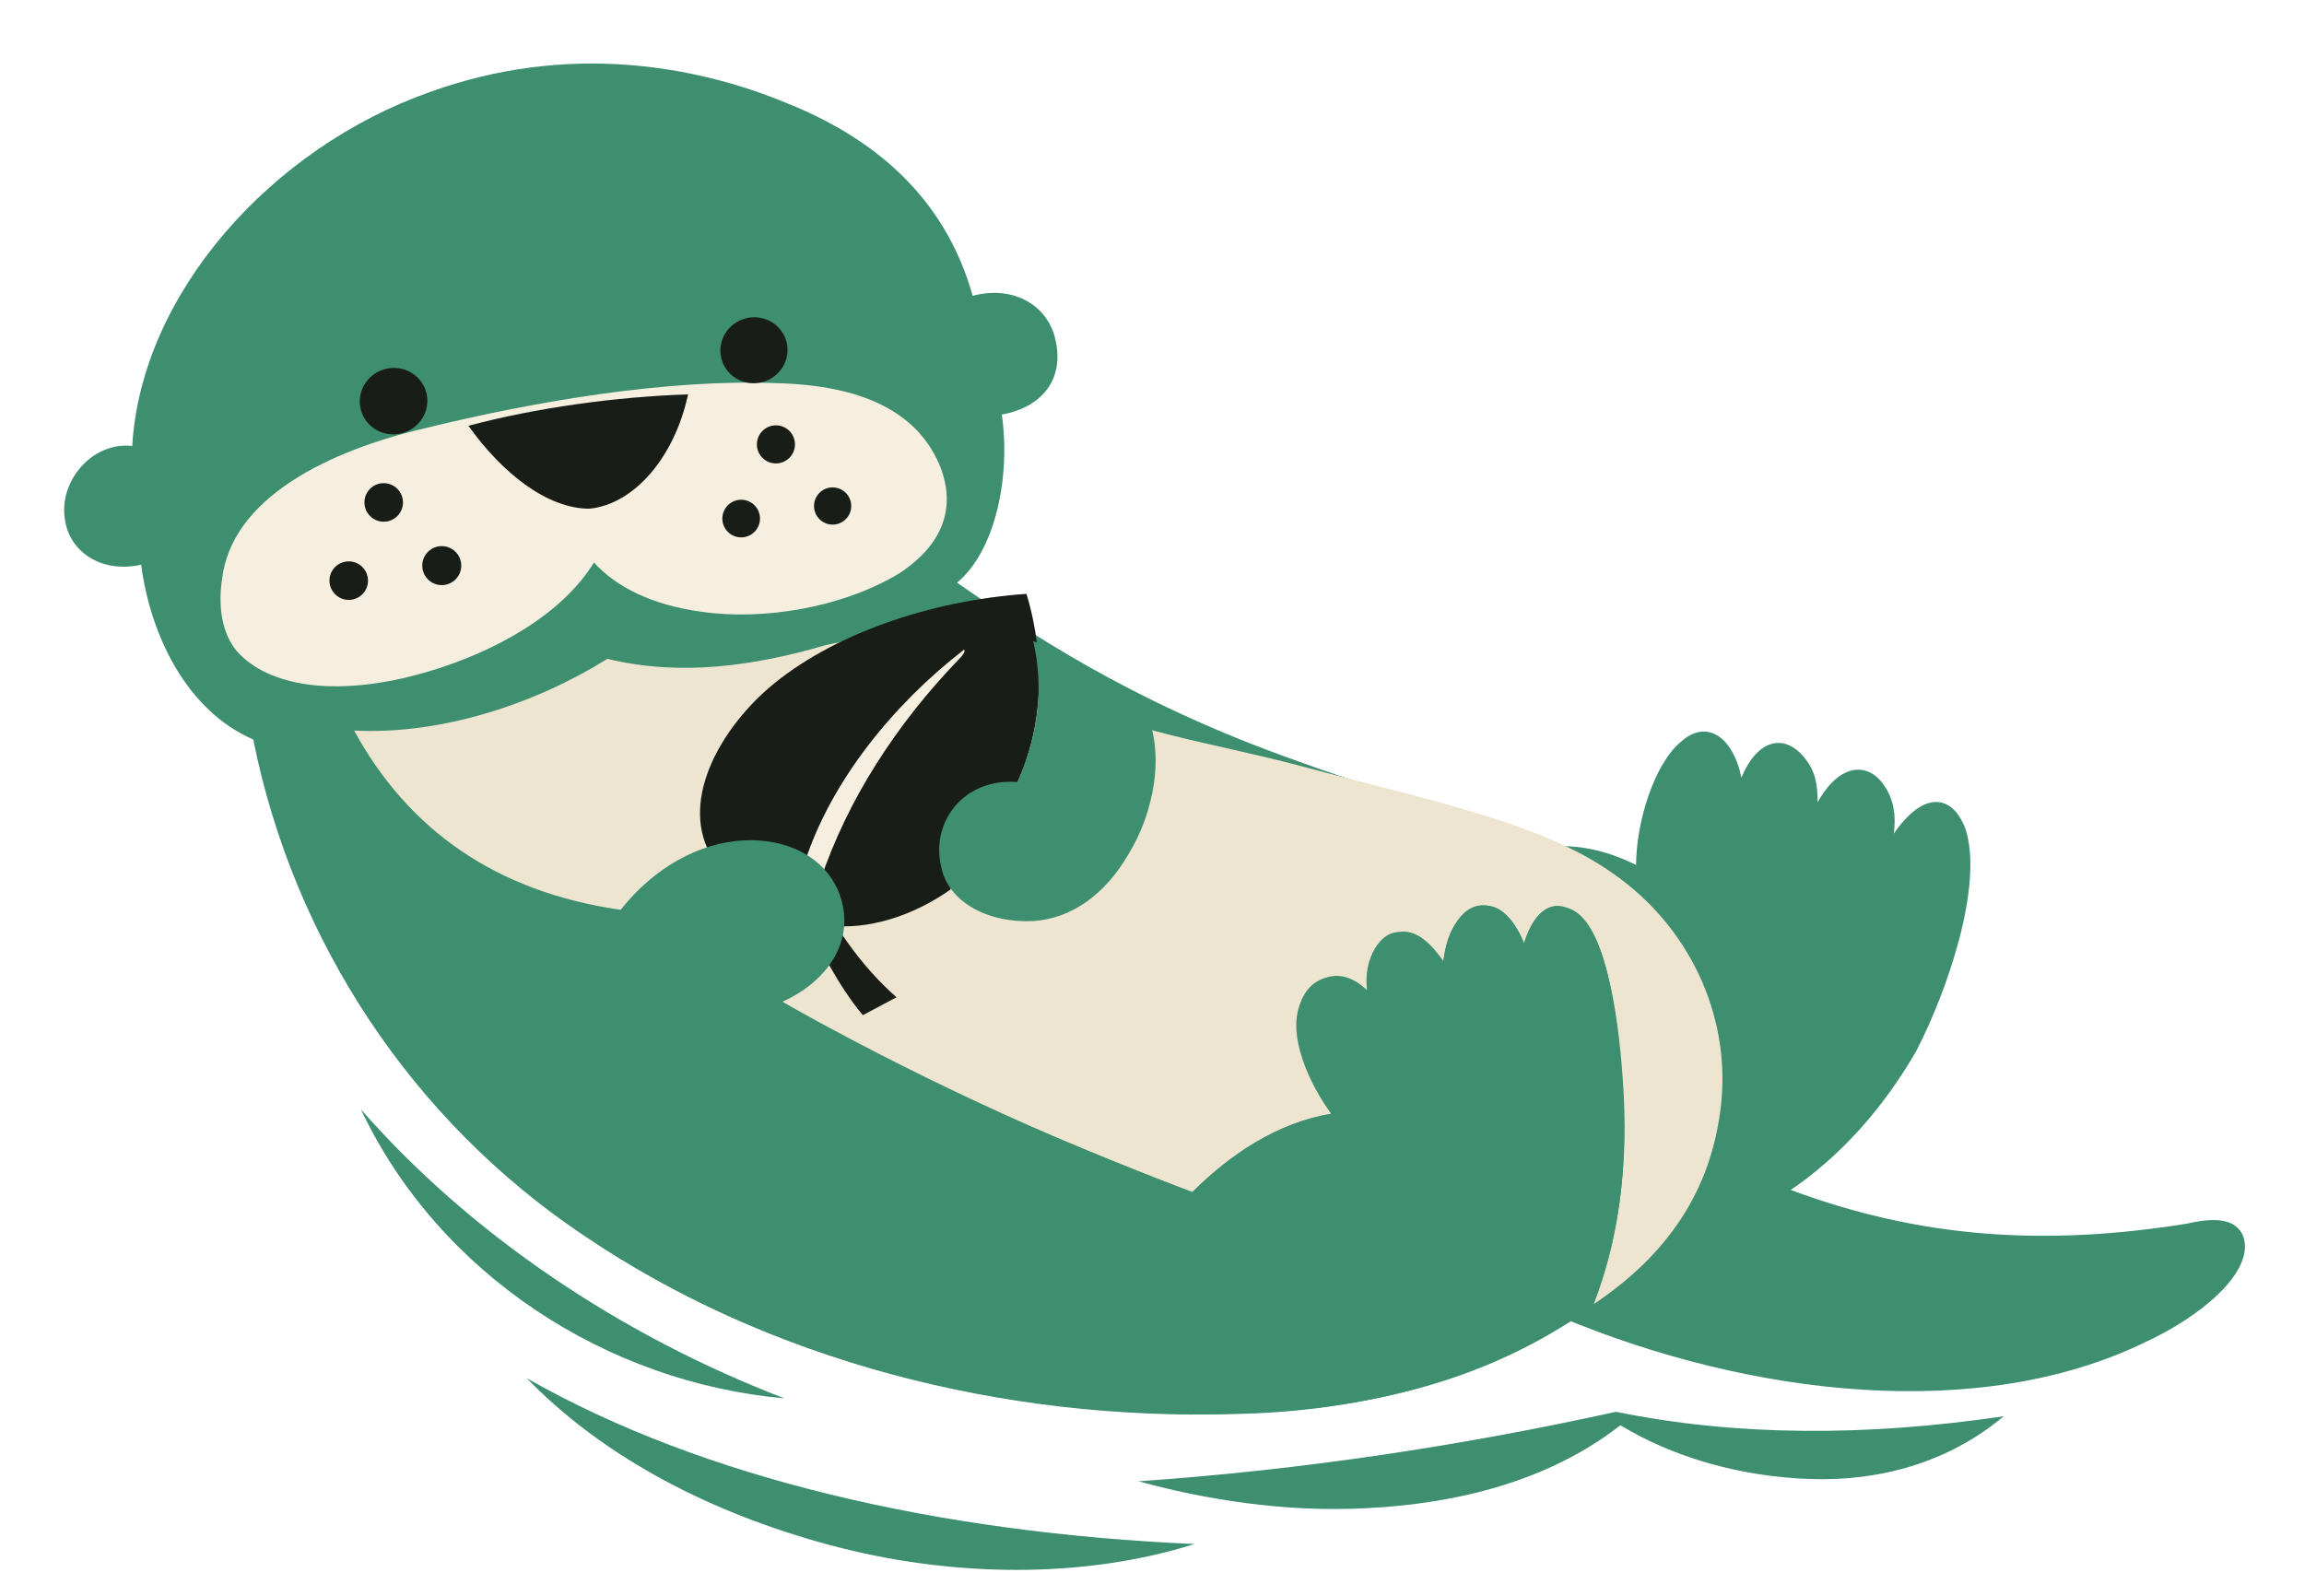
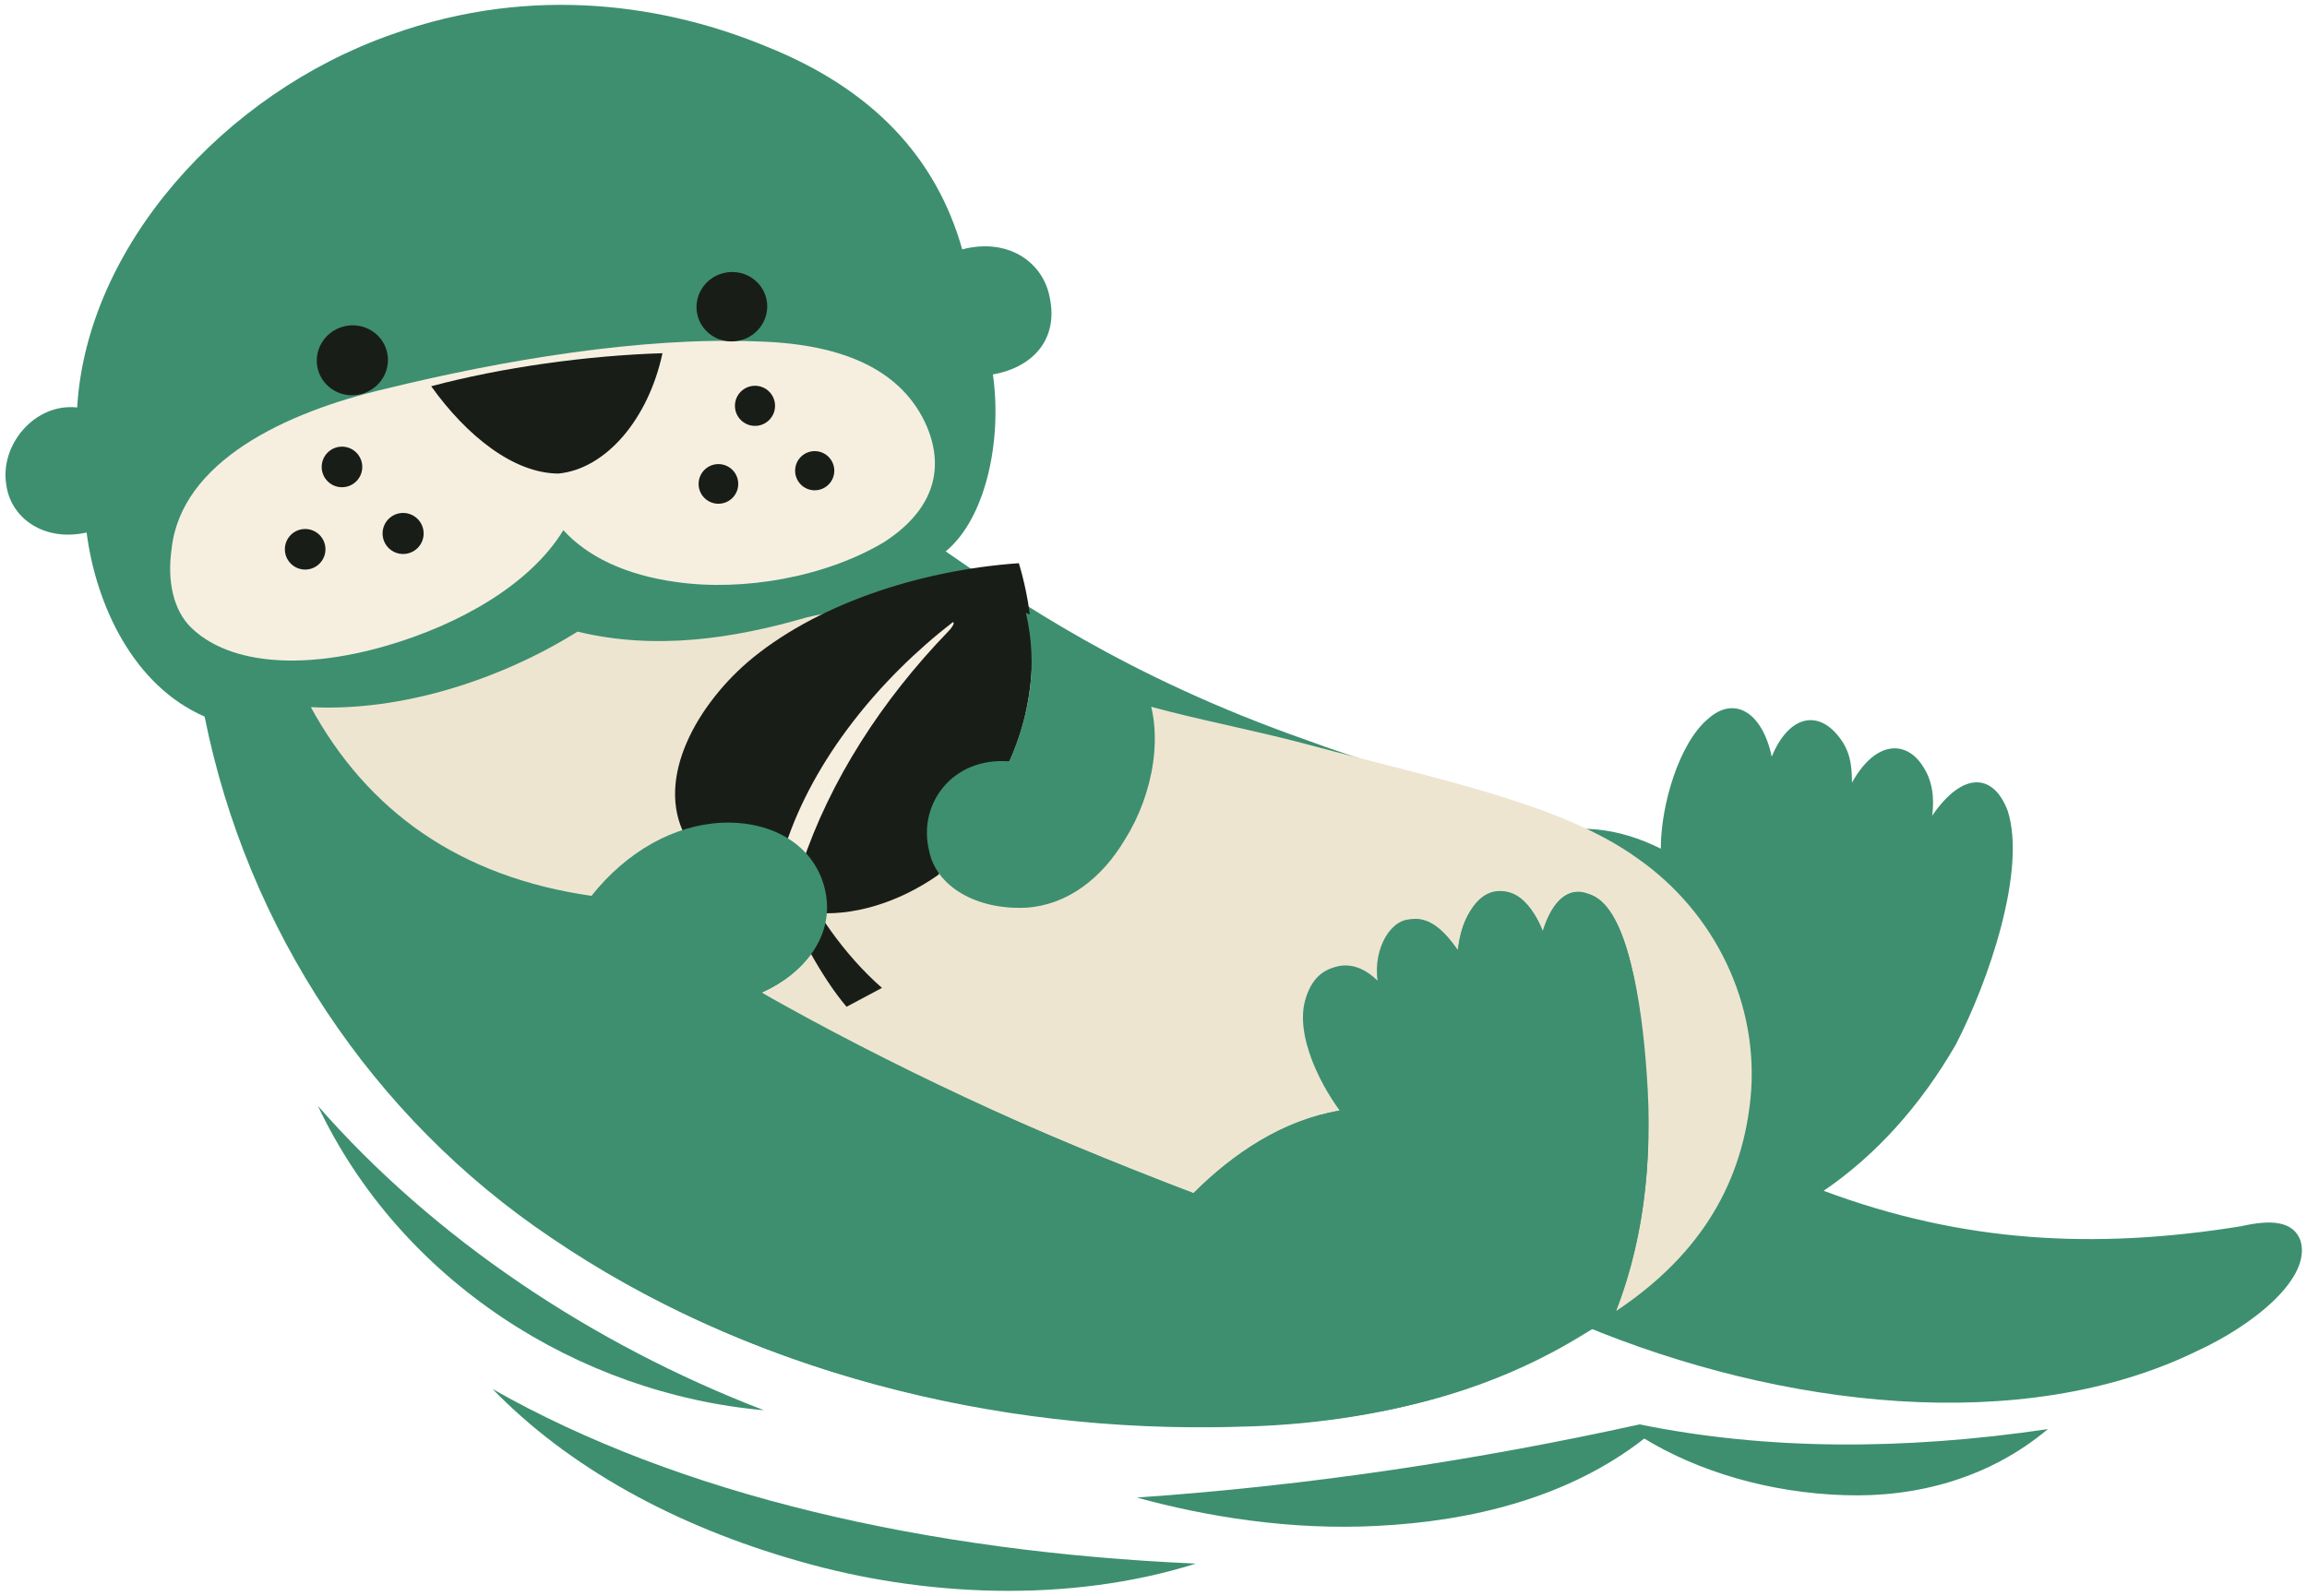
- <svg xmlns="http://www.w3.org/2000/svg" viewBox="-2 -2 1028 712">
+ <svg xmlns="http://www.w3.org/2000/svg" viewBox="24.3 24.3 977.5 676.3">
  <g>
    <path d="m674 379c18-6 36-4 54 5 0-19 8-45 20-55 11-10 23-3 27 16 7-17 19-20 28-9 5 6 6 12 6 20 10-18 23-18 30-7 4 6 5 13 4 21 13-19 26-18 32-2 8 25-8 72-22 99-15 26-34 47-56 62 59 22 115 25 177 15 13-3 22-2 25 6 5 16-20 36-44 47-74 36-176 24-260-11l-21-207z" fill="#3D8F70" />
    <path d="m57 197c4-68 62-133 133-158 61-22 118-12 159 5 45 18 72 47 83 86 19-5 34 5 37 20 4 18-7 30-24 33 4 28-3 61-20 75 29 20 76 53 153 80 43 16 91 26 134 49 38 21 63 63 54 109-5 42-32 71-71 94-47 29-99 38-153 39-103 1-203-25-284-80-76-51-129-131-147-221-30-13-46-47-50-78-18 4-32-6-34-20-3-17 12-35 30-33z" fill="#3D8F70" />
    <path d="m156 324c39 2 81-12 113-32 33 8 66 3 97-6 37-9 68 3 96 19 39 20 76 24 117 35 56 15 107 25 139 48 33 23 52 62 48 102-4 39-24 68-57 90 13-33 16-70 12-105-2-34-9-70-25-72-9-3-15 6-18 16-6-15-15-20-23-15-9 4-12 14-13 23-11-16-21-16-28-8-5 5-6 14-6 21-11-11-23-7-29 4-8 15 4 39 13 51-24 4-45 18-62 35-67-25-130-55-183-85 18-8 30-24 27-41-4-18-18-29-36-30-24-3-48 11-63 30-56-8-95-36-119-80z" fill="#EEE5D0" />
    <path d="m97 257c4-37 48-58 91-68 49-12 108-22 157-20 38 1 62 13 72 36 8 19 2 36-18 49-25 15-60 21-88 17-22-3-38-11-48-22-14 23-44 40-75 49-38 11-68 7-83-8-7-7-10-19-8-33z" fill="#F6EFE0" />
    <g>
      <path d="m207 188c30-8 66-13 98-14-6 28-24 49-44 51-19 0-39-16-54-37z" fill="#191D18" />
      <ellipse transform="rotate(-15 173.6 177)" cx="173.6" cy="177" rx="15.1" ry="14.8" fill="#191D18" />
      <ellipse transform="rotate(-14 334.4 154.3)" cx="334.4" cy="154.3" rx="15" ry="14.7" fill="#191D18" />
      <circle cx="169.2" cy="222.2" r="8.6" fill="#191D18" />
      <circle cx="153.6" cy="257.1" r="8.6" fill="#191D18" />
      <circle cx="195.1" cy="250.4" r="8.7" fill="#191D18" />
      <circle cx="344.2" cy="196.3" r="8.5" fill="#191D18" />
      <circle cx="328.7" cy="229.4" r="8.4" fill="#191D18" />
      <circle cx="369.5" cy="223.8" r="8.3" fill="#191D18" />
    </g>
    <g>
      <path d="m360 391c9 19 22 38 38 52l-15 8c-11-13-20-31-28-48z" fill="#191D18" />
      <path d="m316 381c-15-24 2-56 25-76 28-24 72-39 115-42 9 30 7 60-4 84-17 4-23 31-30 48-17 12-37 18-54 16l-52-30z" fill="#191D18" />
      <path d="m357 383c12-37 40-71 71-95 1 0 0 2-2 4-28 29-50 63-62 99z" fill="#F6EFE0" />
    </g>
    <path d="m459 284c19 9 37 19 50 31 9 19 4 46-8 65-10 17-25 28-42 29-21 1-38-9-41-24-5-20 10-40 34-38 9-21 12-41 7-63z" fill="#3D8F70" />
    <path d="m224 410c19 2 36 3 51-6 15-19 35-30 55-31 22-1 40 10 44 29s-9 35-27 43c46 29 118 60 183 85 17-17 38-31 62-35-9-14-16-29-15-43 1-15 14-25 31-12-2-14 6-27 15-26 8-1 14 6 19 13 2-15 9-26 19-25 8 1 14 9 17 17 4-13 11-19 19-16 17 5 23 47 25 76 3 39-2 72-13 101-43 32-100 48-161 49-103 3-207-24-288-79-28-19-52-41-73-67l37-73z" fill="#3D8F70" />
  </g>
  <g>
    <path d="m159 493c49 56 116 101 189 129-79-7-154-55-189-129z" fill="#3D8F70" />
    <path d="m233 613c79 45 184 69 298 74-54 17-116 14-168-1-53-15-98-40-130-73z" fill="#3D8F70" />
    <path d="m506 659c73-5 145-16 213-31 54 11 112 11 173 2-25 21-56 29-86 28-32-1-62-10-85-24-32 25-73 35-113 37-37 2-73-4-102-12z" fill="#3D8F70" />
  </g>
</svg>
